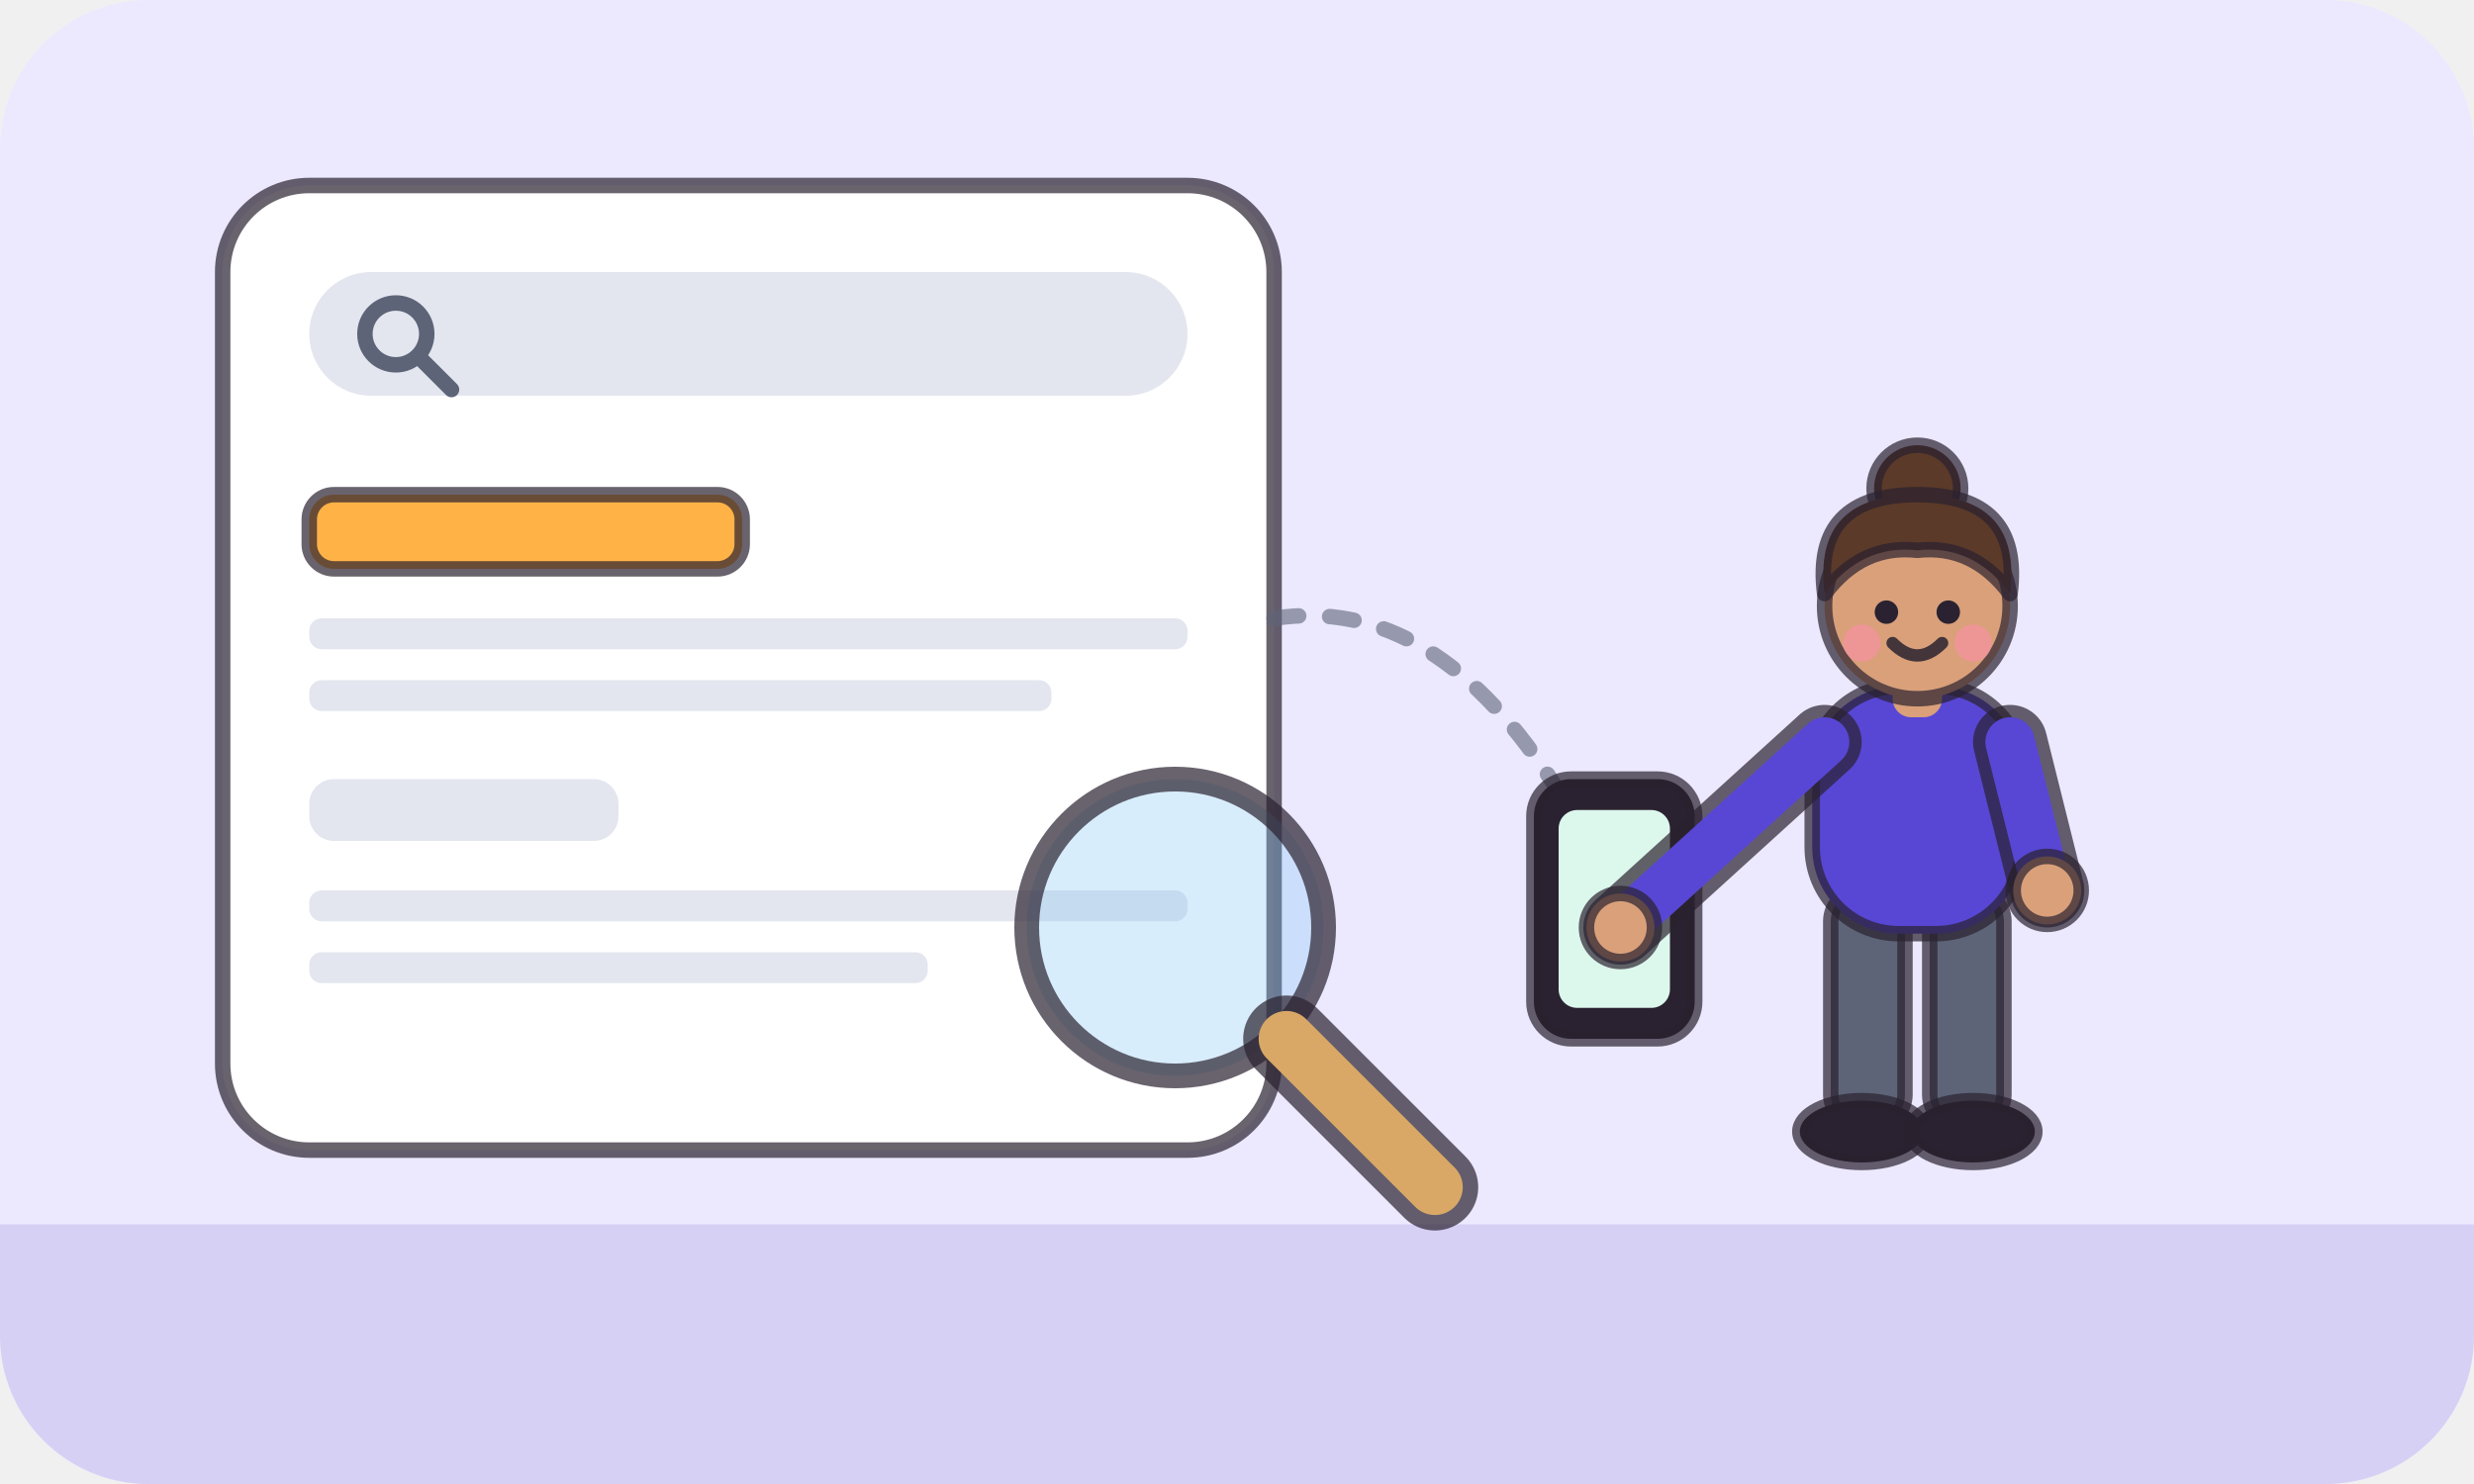
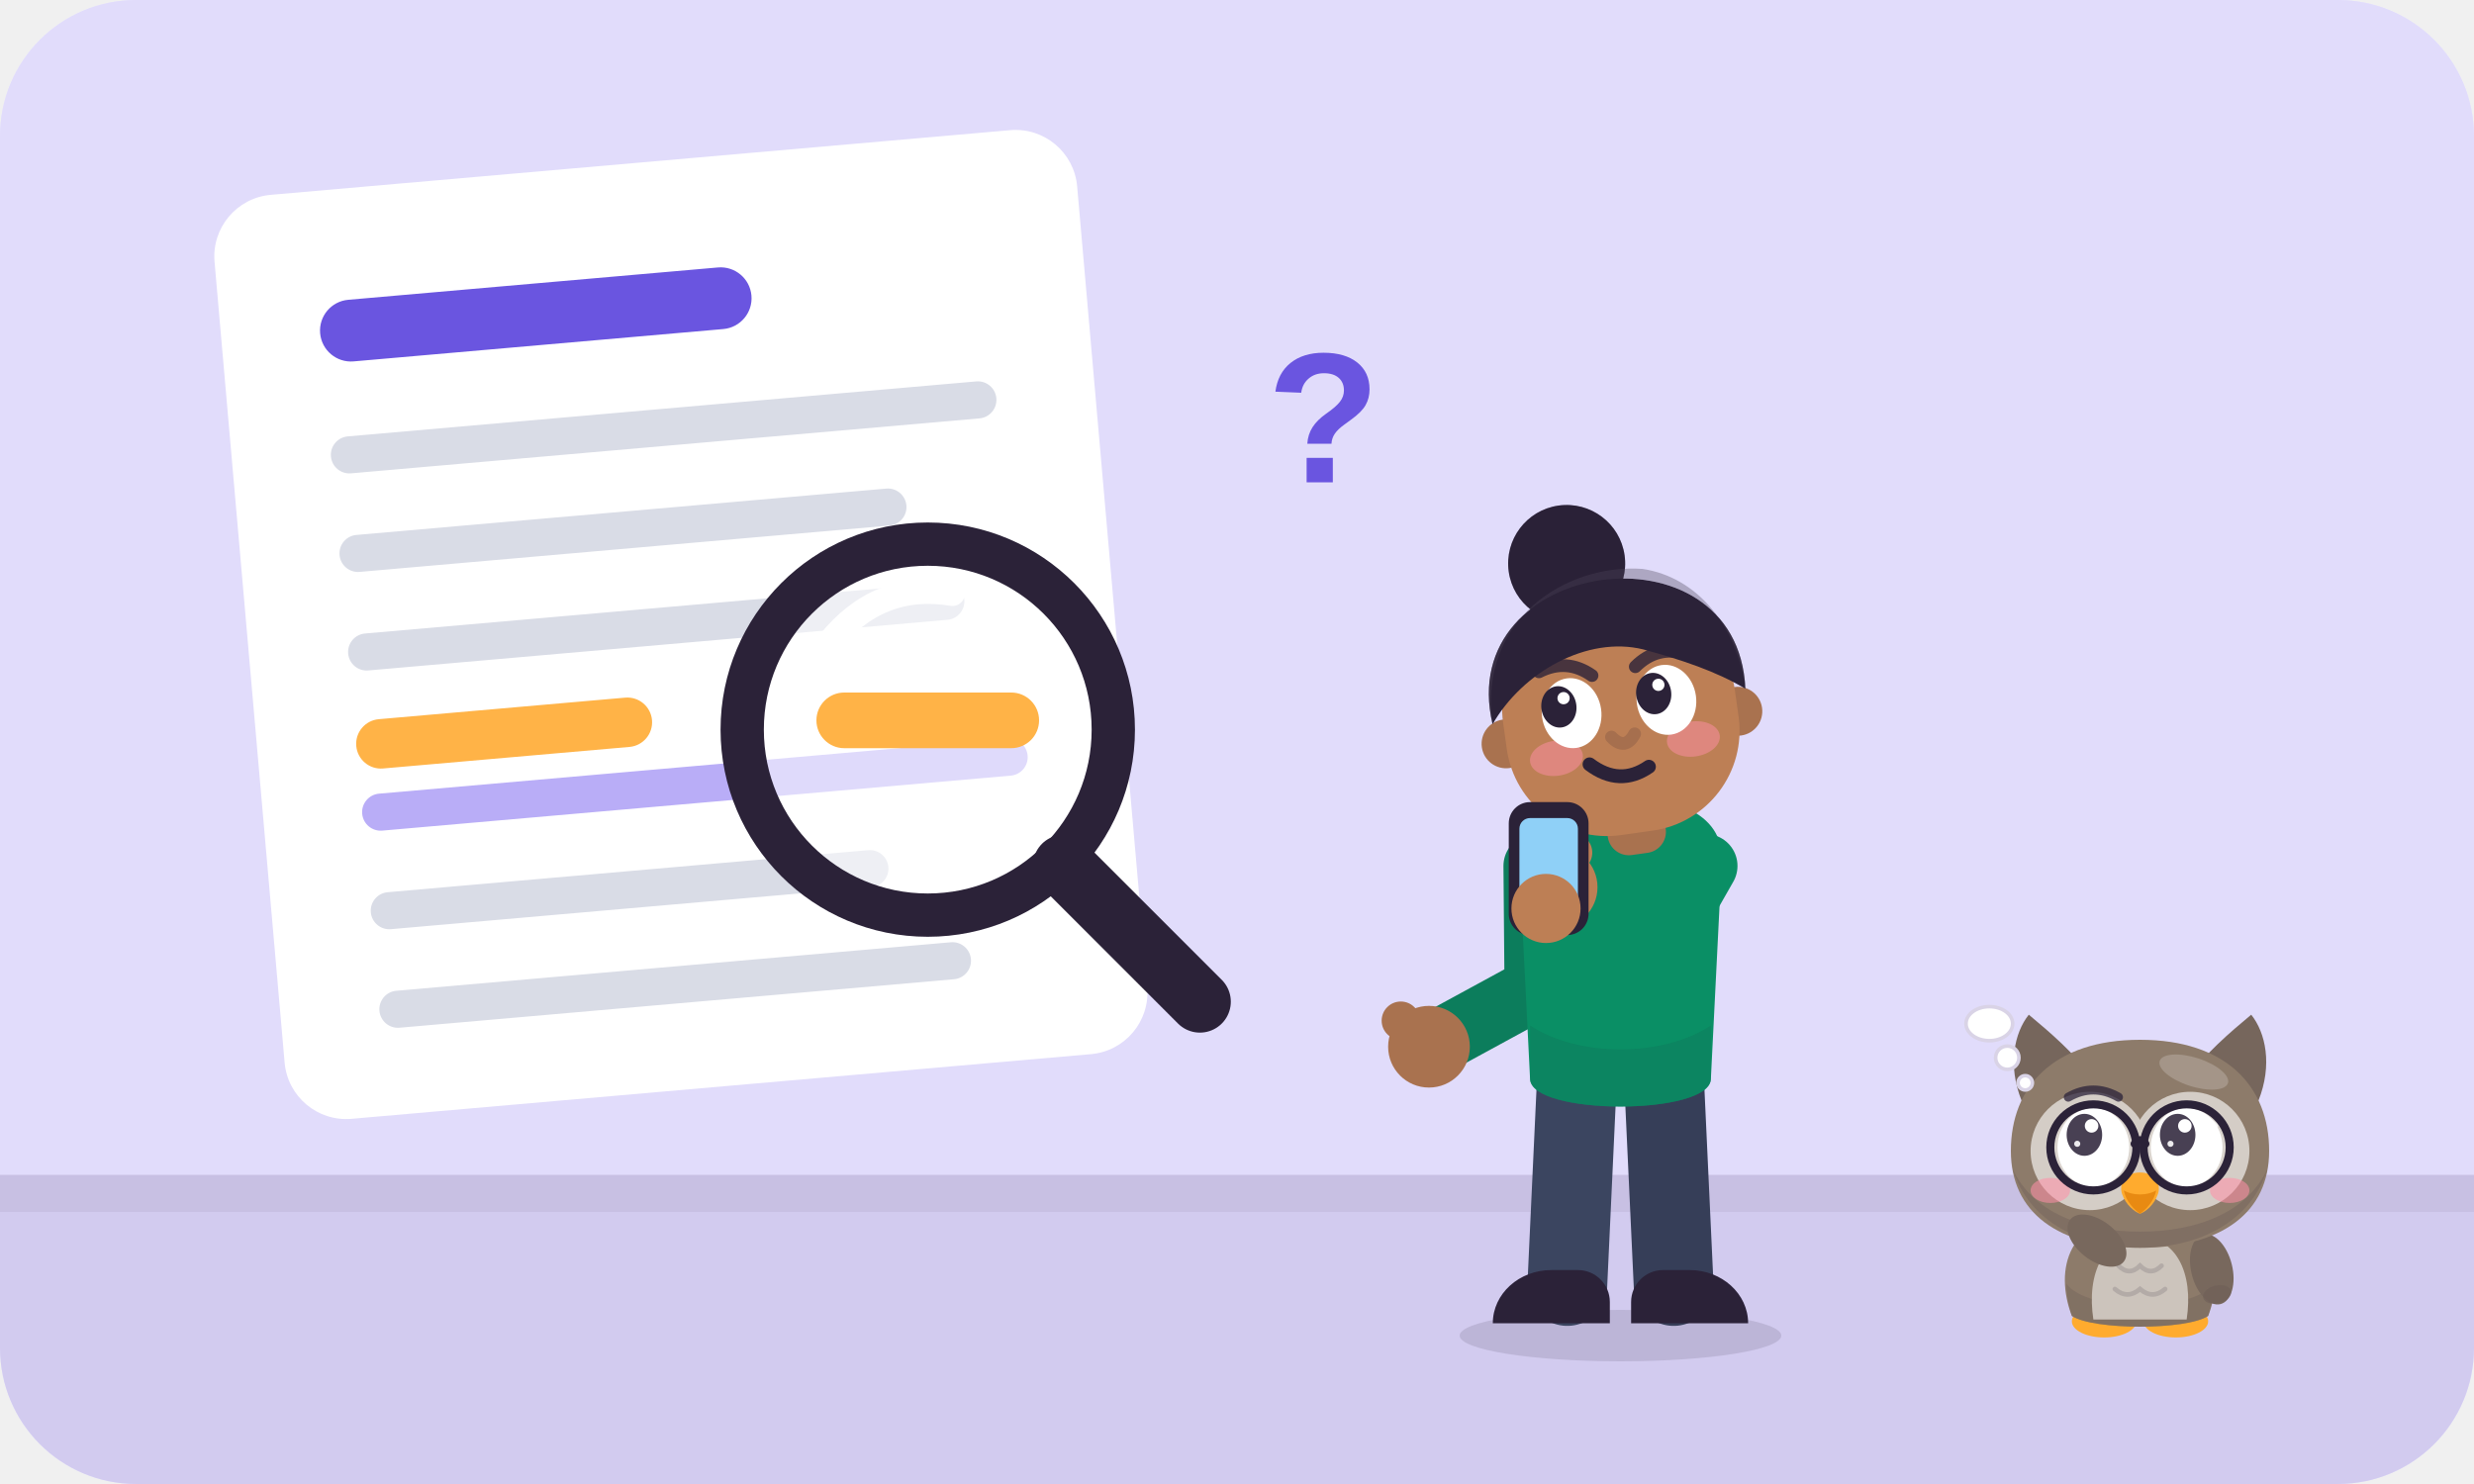
- <svg xmlns="http://www.w3.org/2000/svg" viewBox="0 0 400 240" role="img">
+ <svg xmlns="http://www.w3.org/2000/svg" viewBox="0 0 400 240">
+   <style>.blink{animation:blink 4.6s infinite;transform-box:fill-box;transform-origin:center}.wave{animation:wave 1.1s ease-in-out infinite alternate}.bob{animation:bob 3.4s ease-in-out infinite}.nod{animation:nod 5.2s ease-in-out infinite;transform-box:fill-box;transform-origin:50% 90%}.sway{animation:sway 5s ease-in-out infinite alternate;transform-box:fill-box;transform-origin:50% 100%}.float{animation:float 3.2s ease-in-out infinite}.steam{animation:steam 2.6s ease-out infinite}.fall{animation:fall 7s linear infinite}.spin{animation:spin 26s linear infinite;transform-box:fill-box;transform-origin:center}.twinkle{animation:twinkle 1.8s ease-in-out infinite;transform-box:fill-box;transform-origin:center}.drive{animation:drive 6s ease-in-out infinite alternate}.drip{animation:drip 1.5s ease-in infinite}.mascot-blink{animation:blink 4.2s infinite;transform-box:fill-box;transform-origin:center}.mascot-tail{animation:wag 1.4s ease-in-out infinite}.mascot-ears{animation:ears 5.5s ease-in-out infinite;transform-box:fill-box;transform-origin:50% 100%}.mascot-wave-l{animation:wave 0.7s ease-in-out infinite alternate}.mascot-twinkle{animation:twinkle 1.3s ease-in-out infinite;transform-box:fill-box;transform-origin:center}.d1{animation-delay:.6s}.d2{animation-delay:1.3s}.d3{animation-delay:2.1s}@keyframes blink{0%,93%,100%{transform:scaleY(1)}96%{transform:scaleY(.08)}}@keyframes wave{from{transform:rotate(-9deg)}to{transform:rotate(12deg)}}@keyframes bob{0%,100%{transform:translateY(0)}50%{transform:translateY(-1.6px)}}@keyframes nod{0%,84%,100%{transform:rotate(0)}90%{transform:rotate(-4deg)}95%{transform:rotate(3deg)}}@keyframes sway{from{transform:rotate(-1.6deg)}to{transform:rotate(1.6deg)}}@keyframes float{0%,100%{transform:translateY(0)}50%{transform:translateY(-5px)}}@keyframes steam{0%{transform:translateY(4px);opacity:0}30%{opacity:.8}100%{transform:translateY(-12px);opacity:0}}@keyframes fall{from{transform:translateY(-40px)}to{transform:translateY(250px)}}@keyframes spin{to{transform:rotate(360deg)}}@keyframes twinkle{0%,100%{opacity:.35;transform:scale(.7)}50%{opacity:1;transform:scale(1.15)}}@keyframes drip{0%{transform:translateY(-3px);opacity:0}25%{opacity:1}100%{transform:translateY(13px);opacity:0}}@keyframes drive{from{transform:translateX(-4px)}to{transform:translateX(4px)}}@keyframes wag{0%,100%{transform:rotate(0)}50%{transform:rotate(-9deg)}}@keyframes ears{0%,88%,100%{transform:rotate(0)}92%{transform:rotate(-4deg)}96%{transform:rotate(3deg)}}@media (prefers-reduced-motion:reduce){*{animation:none!important}}</style>
  <defs>
-     <clipPath id="k">
-       <rect width="400" height="240" rx="24" />
+     <clipPath id="c">
+       <rect width="400" height="240" rx="22" />
    </clipPath>
  </defs>
-   <rect width="400" height="240" rx="24" fill="#ece9ff" />
-   <g clip-path="url(#k)">
-     <g stroke="#2a2230" stroke-opacity=".7" stroke-width="2.5" stroke-linejoin="round" stroke-linecap="round">
-       <rect x="0" y="198" width="400" height="42" rx="0" fill="#d7d0f5" stroke="none" />
-       <rect x="36" y="30" width="170" height="156" rx="14" fill="#ffffff" />
-       <rect x="50" y="44" width="142" height="20" rx="10" fill="#e3e6ee" stroke="none" />
-       <circle cx="64" cy="54" r="5" fill="none" stroke="#5d6478" stroke-width="2.5" stroke-opacity="1" />
-       <path d="M68 58L73 63" fill="none" stroke="#5d6478" stroke-width="2.5" stroke-opacity="1" />
-       <rect x="50" y="80" width="70" height="12" rx="4" fill="#ffb347" />
-       <rect x="50" y="100" width="142" height="5" rx="2" fill="#e3e6ee" stroke="none" />
-       <rect x="50" y="110" width="120" height="5" rx="2" fill="#e3e6ee" stroke="none" />
-       <rect x="50" y="126" width="50" height="10" rx="4" fill="#e3e6ee" stroke="none" />
-       <rect x="50" y="144" width="142" height="5" rx="2" fill="#e3e6ee" stroke="none" />
-       <rect x="50" y="154" width="100" height="5" rx="2" fill="#e3e6ee" stroke="none" />
-       <circle cx="190" cy="150" r="24" fill="#7cc3f5" fill-opacity=".3" stroke-width="4" />
-       <path d="M208 168L232 192" fill="none" stroke="#2a2230" stroke-width="14" stroke-opacity="0.7" />
-       <path d="M208 168L232 192" fill="none" stroke="#d9a867" stroke-width="9" stroke-opacity="1" />
-       <path d="M206 100Q232 96 252 128" fill="none" stroke="#5d6478" stroke-width="2.5" stroke-opacity="0.6" stroke-dasharray="4 5" />
-       <rect x="248" y="126" width="26" height="42" rx="6" fill="#2a2230" />
-       <rect x="252" y="131" width="18" height="32" rx="3" fill="#dcf7ec" stroke="none" />
-       <circle cx="310" cy="79" r="7" fill="#5b3a29" />
-       <rect x="296" y="144" width="12" height="38" rx="5" fill="#5d6478" />
-       <rect x="312" y="144" width="12" height="38" rx="5" fill="#5d6478" />
-       <ellipse cx="301" cy="183" rx="10" ry="5" fill="#2a2230" />
-       <ellipse cx="319" cy="183" rx="10" ry="5" fill="#2a2230" />
-       <rect x="293" y="111" width="34" height="40" rx="14" fill="#5847d4" />
-       <path d="M295 120L262 150" fill="none" stroke="#2a2230" stroke-width="12" stroke-opacity="0.7" />
-       <path d="M295 120L262 150" fill="none" stroke="#5847d4" stroke-width="8" stroke-opacity="1" />
-       <circle cx="262" cy="150" r="5.5" fill="#d9a07a" />
-       <path d="M325 120L331 144" fill="none" stroke="#2a2230" stroke-width="12" stroke-opacity="0.7" />
-       <path d="M325 120L331 144" fill="none" stroke="#5847d4" stroke-width="8" stroke-opacity="1" />
-       <circle cx="331" cy="144" r="5.5" fill="#d9a07a" />
-       <rect x="306" y="108" width="8" height="8" rx="3" fill="#d9a07a" stroke="none" />
-       <circle cx="310" cy="98" r="15" fill="#d9a07a" />
-       <path d="M295 96Q293 80 310 80Q327 80 325 96Q319 88 310 89Q301 88 295 96Z" fill="#5b3a29" />
-       <circle cx="301" cy="104" r="3" fill="#ff8fab" stroke="none" fill-opacity=".55" />
-       <circle cx="319" cy="104" r="3" fill="#ff8fab" stroke="none" fill-opacity=".55" />
-       <circle cx="305" cy="99" r="1.9" fill="#2a2230" stroke="none" />
-       <circle cx="315" cy="99" r="1.9" fill="#2a2230" stroke="none" />
-       <path d="M306 104Q310 108 314 104" fill="none" stroke="#2a2230" stroke-width="2" stroke-opacity="0.85" />
+   <g clip-path="url(#c)">
+     <rect width="400" height="240" fill="#e9e6ff" />
+     <rect width="400" height="190" fill="#e1dcfb" />
+     <rect y="190" width="400" height="50" fill="#d2cbef" />
+     <rect y="190" width="400" height="6" fill="#1a1024" opacity=".06" />
+     <g transform="rotate(-5 110 100)">
+       <rect x="40" y="26" width="140" height="150" rx="10" fill="#fff" />
+       <rect x="56" y="44" width="70" height="10" rx="5" fill="#6a55e0" />
+       <rect x="56" y="66" width="108" height="6" rx="3" fill="#d9dce6" />
+       <rect x="56" y="82" width="92" height="6" rx="3" fill="#d9dce6" />
+       <rect x="56" y="98" width="100" height="6" rx="3" fill="#d9dce6" />
+       <rect x="56" y="124" width="108" height="6" rx="3" fill="#b9adf7" />
+       <rect x="56" y="140" width="84" height="6" rx="3" fill="#d9dce6" />
+       <rect x="56" y="156" width="96" height="6" rx="3" fill="#d9dce6" />
+       <rect x="56" y="112" width="48" height="8" rx="4" fill="#ffb347" />
+     </g>
+     <g class="float">
+       <circle cx="150" cy="118" r="30" fill="#fff" opacity=".55" />
+       <circle cx="150" cy="118" r="30" fill="none" stroke="#2b2238" stroke-width="7" />
+       <path d="M172 140l22 22" stroke="#2b2238" stroke-width="10" stroke-linecap="round" />
+       <rect x="132" y="112" width="36" height="9" rx="4.500" fill="#ffb347" />
+       <path d="M134 104q8 -10 20 -8" fill="none" stroke="#fff" stroke-width="4" stroke-linecap="round" />
+     </g>
+     <ellipse cx="262" cy="216" rx="26" ry="4.16" fill="#1a1024" opacity="0.12" />
+     <g transform="translate(262 214) scale(-0.86 0.86)">
+       <g class="bob">
+         <path d="M-8 -50L-10 -7" fill="none" stroke="#363e58" stroke-width="15" stroke-linecap="round" stroke-linejoin="round" />
+         <path transform="translate(-11 0) scale(-1 1)" d="M-9 0v-4a6 6 0 0 1 6 -6h5a11 10 0 0 1 11 10z" fill="#2b2238" />
+         <path d="M8 -50L10 -7" fill="none" stroke="#3b4560" stroke-width="15" stroke-linecap="round" stroke-linejoin="round" />
+         <path transform="translate(11 0) scale(1 1)" d="M-9 0v-4a6 6 0 0 1 6 -6h5a11 10 0 0 1 11 10z" fill="#2b2238" />
+         <g transform="rotate(0 0 -50)">
+           <path d="M16 -86L15.8 -63.0L36 -52" fill="none" stroke="#0c7d5c" stroke-width="12" stroke-linecap="round" stroke-linejoin="round" />
+           <circle cx="36" cy="-52" r="7.68" fill="#a9724f" />
+           <circle cx="41.3" cy="-56.9" r="3.6" fill="#a9724f" />
+           <path d="M-19 -86C-20 -96 -10 -99 0 -99C10 -99 20 -96 19 -86L17 -46C17 -39 -17 -39 -17 -46Z" fill="#0a8f65" />
+           <path d="M-17 -56C-8 -50 8 -50 17 -56L17 -46C17 -39 -17 -39 -17 -46Z" fill="#0c7d5c" opacity=".55" />
+           <g transform="translate(0 -114) rotate(8)">
+             <g class="nod">
+               <circle cx="6" cy="-30" r="11" fill="#2b2238" />
+               <circle cx="6" cy="-30" r="11" fill="#281f34" opacity=".25" />
+               <rect x="-5.5" y="14" width="11" height="12" rx="4" fill="#a9724f" />
+               <circle cx="-22" cy="2" r="4.6" fill="#a9724f" />
+               <circle cx="22" cy="2" r="4.6" fill="#a9724f" />
+               <rect x="-22" y="-21" width="44" height="43" rx="19" fill="#bd7f55" />
+               <ellipse cx="-13" cy="6" rx="5" ry="3.3" fill="#ff8fa8" opacity=".5" />
+               <ellipse cx="13" cy="6" rx="5" ry="3.3" fill="#ff8fa8" opacity=".5" />
+               <ellipse cx="-9" cy="-2" rx="5.6" ry="6.6" fill="#fff" />
+               <g class="blink">
+                 <ellipse cx="-6.8" cy="-3.5" rx="3.3" ry="3.9" fill="#2b2238" />
+                 <circle cx="-7.9" cy="-5" r="1.15" fill="#fff" />
+               </g>
+               <ellipse cx="9" cy="-2" rx="5.6" ry="6.6" fill="#fff" />
+               <g class="blink">
+                 <ellipse cx="11.2" cy="-3.5" rx="3.3" ry="3.9" fill="#2b2238" />
+                 <circle cx="10.1" cy="-5" r="1.15" fill="#fff" />
+               </g>
+               <path d="M-14 -9.5Q-9 -12.5 -4 -9.5" fill="none" stroke="#2b2238" stroke-width="2.4" stroke-linecap="round" opacity=".8" transform="rotate(6 -9 -10)" />
+               <path d="M4 -9.5Q9 -12.5 14 -9.5" fill="none" stroke="#2b2238" stroke-width="2.4" stroke-linecap="round" opacity=".8" transform="rotate(-12 9 -10)" />
+               <path d="M-2.2 3.5Q0 6.5 2.2 3.5" fill="none" stroke="#a66f4e" stroke-width="2.4" stroke-linecap="round" />
+               <path d="M-4 10Q2 13 7 8" fill="none" stroke="#2b2238" stroke-width="2.6" stroke-linecap="round" />
+               <path d="M-24 -2C-27 -34 27 -34 24 -2C17 -11 4 -16 -6 -12C-13 -9 -19 -6 -24 -2Z" fill="#2b2238" />
+               <path d="M-24 -2C-27 -34 27 -34 24 -2C24 -22 6 -30 -8 -27C-18 -24 -24 -14 -24 -2Z" fill="#4d4558" opacity=".35" />
+             </g>
+           </g>
+           <path d="M-16 -86L-4.6 -66.0L12 -82" fill="none" stroke="#0a8f65" stroke-width="12" stroke-linecap="round" stroke-linejoin="round" />
+           <circle cx="12" cy="-82" r="7.68" fill="#bd7f55" />
+           <circle cx="8.9" cy="-88.5" r="3.6" fill="#bd7f55" />
+           <rect x="6" y="-98" width="15" height="25" rx="4" fill="#2b2238" />
+           <rect x="8" y="-95" width="11" height="18" rx="2" fill="#8fd0f7" />
+           <circle cx="14" cy="-78" r="6.500" fill="#bd7f55" />
+         </g>
+       </g>
+     </g>
+     <g transform="translate(317.0 161.2) scale(0.290) translate(200 0) scale(-1 1)">
+       <g class="bob">
+         <ellipse cx="80" cy="181" rx="18" ry="9" fill="#ffab2e" />
+         <g transform="matrix(-1 0 0 1 200 0)">
+           <ellipse cx="80" cy="181" rx="18" ry="9" fill="#ffab2e" />
+         </g>
+         <path d="M62 178C52 152 60 122 100 122C140 122 148 152 138 178C126 186 74 186 62 178Z" fill="#8d7b6a" />
+         <path d="M62 178C74 186 126 186 138 178C140 172 141 166 141 160C130 176 70 176 59 160C59 166 60 172 62 178Z" fill="#74635b" opacity=".45" />
+         <path d="M74 180C70 154 80 134 100 134C120 134 130 154 126 180Z" fill="#ccc4bc" />
+         <g fill="none" stroke="#b3aba7" stroke-width="2.6" stroke-linecap="round">
+           <path d="M88 150q6 6 12 0q6 6 12 0" />
+           <path d="M86 163q7 6 14 0q7 6 14 0" />
+         </g>
+         <g>
+           <ellipse cx="60" cy="152" rx="11.5" ry="20" transform="rotate(14 60 152)" fill="#78685d" />
+           <ellipse cx="57" cy="166" rx="8" ry="5" transform="rotate(14 57 166)" fill="#6b5c55" opacity=".5" />
+         </g>
+         <g class="mascot-ears">
+           <path d="M34 58C26 38 30 20 38 10C50 20 64 32 72 44Z" fill="#76665c" />
+           <g transform="matrix(-1 0 0 1 200 0)">
+             <path d="M34 58C26 38 30 20 38 10C50 20 64 32 72 44Z" fill="#76665c" />
+           </g>
+         </g>
+         <path d="M100 24C148 24 172 50 172 86C172 120 146 140 100 140C54 140 28 120 28 86C28 50 52 24 100 24Z" fill="#8d7b6a" />
+         <path d="M29 96C38 126 68 140 100 140C132 140 162 126 171 96C160 120 132 131 100 131C68 131 40 120 29 96Z" fill="#74635b" opacity=".5" />
+         <ellipse cx="70" cy="42" rx="20" ry="8" transform="rotate(-18 70 42)" fill="#fff" opacity="0.2" />
+         <circle cx="72" cy="86" r="33" fill="#d4cdc6" />
+         <circle cx="128" cy="86" r="33" fill="#d4cdc6" />
+         <ellipse cx="50" cy="108" rx="11" ry="7" fill="#ff8fa8" opacity=".55" />
+         <g transform="matrix(-1 0 0 1 200 0)">
+           <ellipse cx="50" cy="108" rx="11" ry="7" fill="#ff8fa8" opacity=".55" />
+         </g>
+         <ellipse cx="74" cy="84" rx="20" ry="22" fill="#fff" />
+         <g class="mascot-blink">
+           <ellipse cx="79" cy="77" rx="9.9" ry="11.7" fill="#2b2238" />
+           <circle cx="75" cy="72" r="3.78" fill="#fff" />
+           <circle cx="83" cy="82" r="1.71" fill="#fff" opacity=".9" />
+         </g>
+         <ellipse cx="126" cy="84" rx="20" ry="22" fill="#fff" />
+         <g class="mascot-blink">
+           <ellipse cx="131" cy="77" rx="9.9" ry="11.7" fill="#2b2238" />
+           <circle cx="127" cy="72" r="3.78" fill="#fff" />
+           <circle cx="135" cy="82" r="1.71" fill="#fff" opacity=".9" />
+         </g>
+         <path d="M112 56Q126 48 140 56" fill="none" stroke="#2b2238" stroke-width="5" stroke-linecap="round" opacity=".75" />
+         <path d="M100 98C108 98 112 104 110 110C108 116 103 120 100 121C97 120 92 116 90 110C88 104 92 98 100 98Z" fill="#ffab2e" />
+         <path d="M91 108C96 111 104 111 109 108C108 114 103 119 100 121C97 119 92 114 91 108Z" fill="#e88a12" />
+         <g fill="#fff" fill-opacity=".14" stroke="#2b2238" stroke-width="4.5">
+           <circle cx="74" cy="84" r="24" />
+           <circle cx="126" cy="84" r="24" />
+         </g>
+         <path d="M97 82Q100 78 103 82" fill="none" stroke="#2b2238" stroke-width="4.5" stroke-linecap="round" />
+         <path d="M58 72q6-6 14-6" fill="none" stroke="#fff" stroke-opacity=".7" stroke-width="3" stroke-linecap="round" />
+         <ellipse cx="124" cy="136" rx="11" ry="19" transform="rotate(52 124 136)" fill="#78685d" />
+         <g fill="#fff" stroke="#d9d3e6" stroke-width="2">
+           <circle cx="164" cy="48" r="4" />
+           <circle cx="174" cy="34" r="6.5" />
+           <ellipse cx="184" cy="15" rx="13" ry="9.5" />
+         </g>
+       </g>
+     </g>
+     <g class="twinkle">
+       <text x="214" y="78" font-family="Nunito,Arial,sans-serif" font-weight="900" font-size="30" fill="#6a55e0" text-anchor="middle">?</text>
    </g>
  </g>
</svg>
